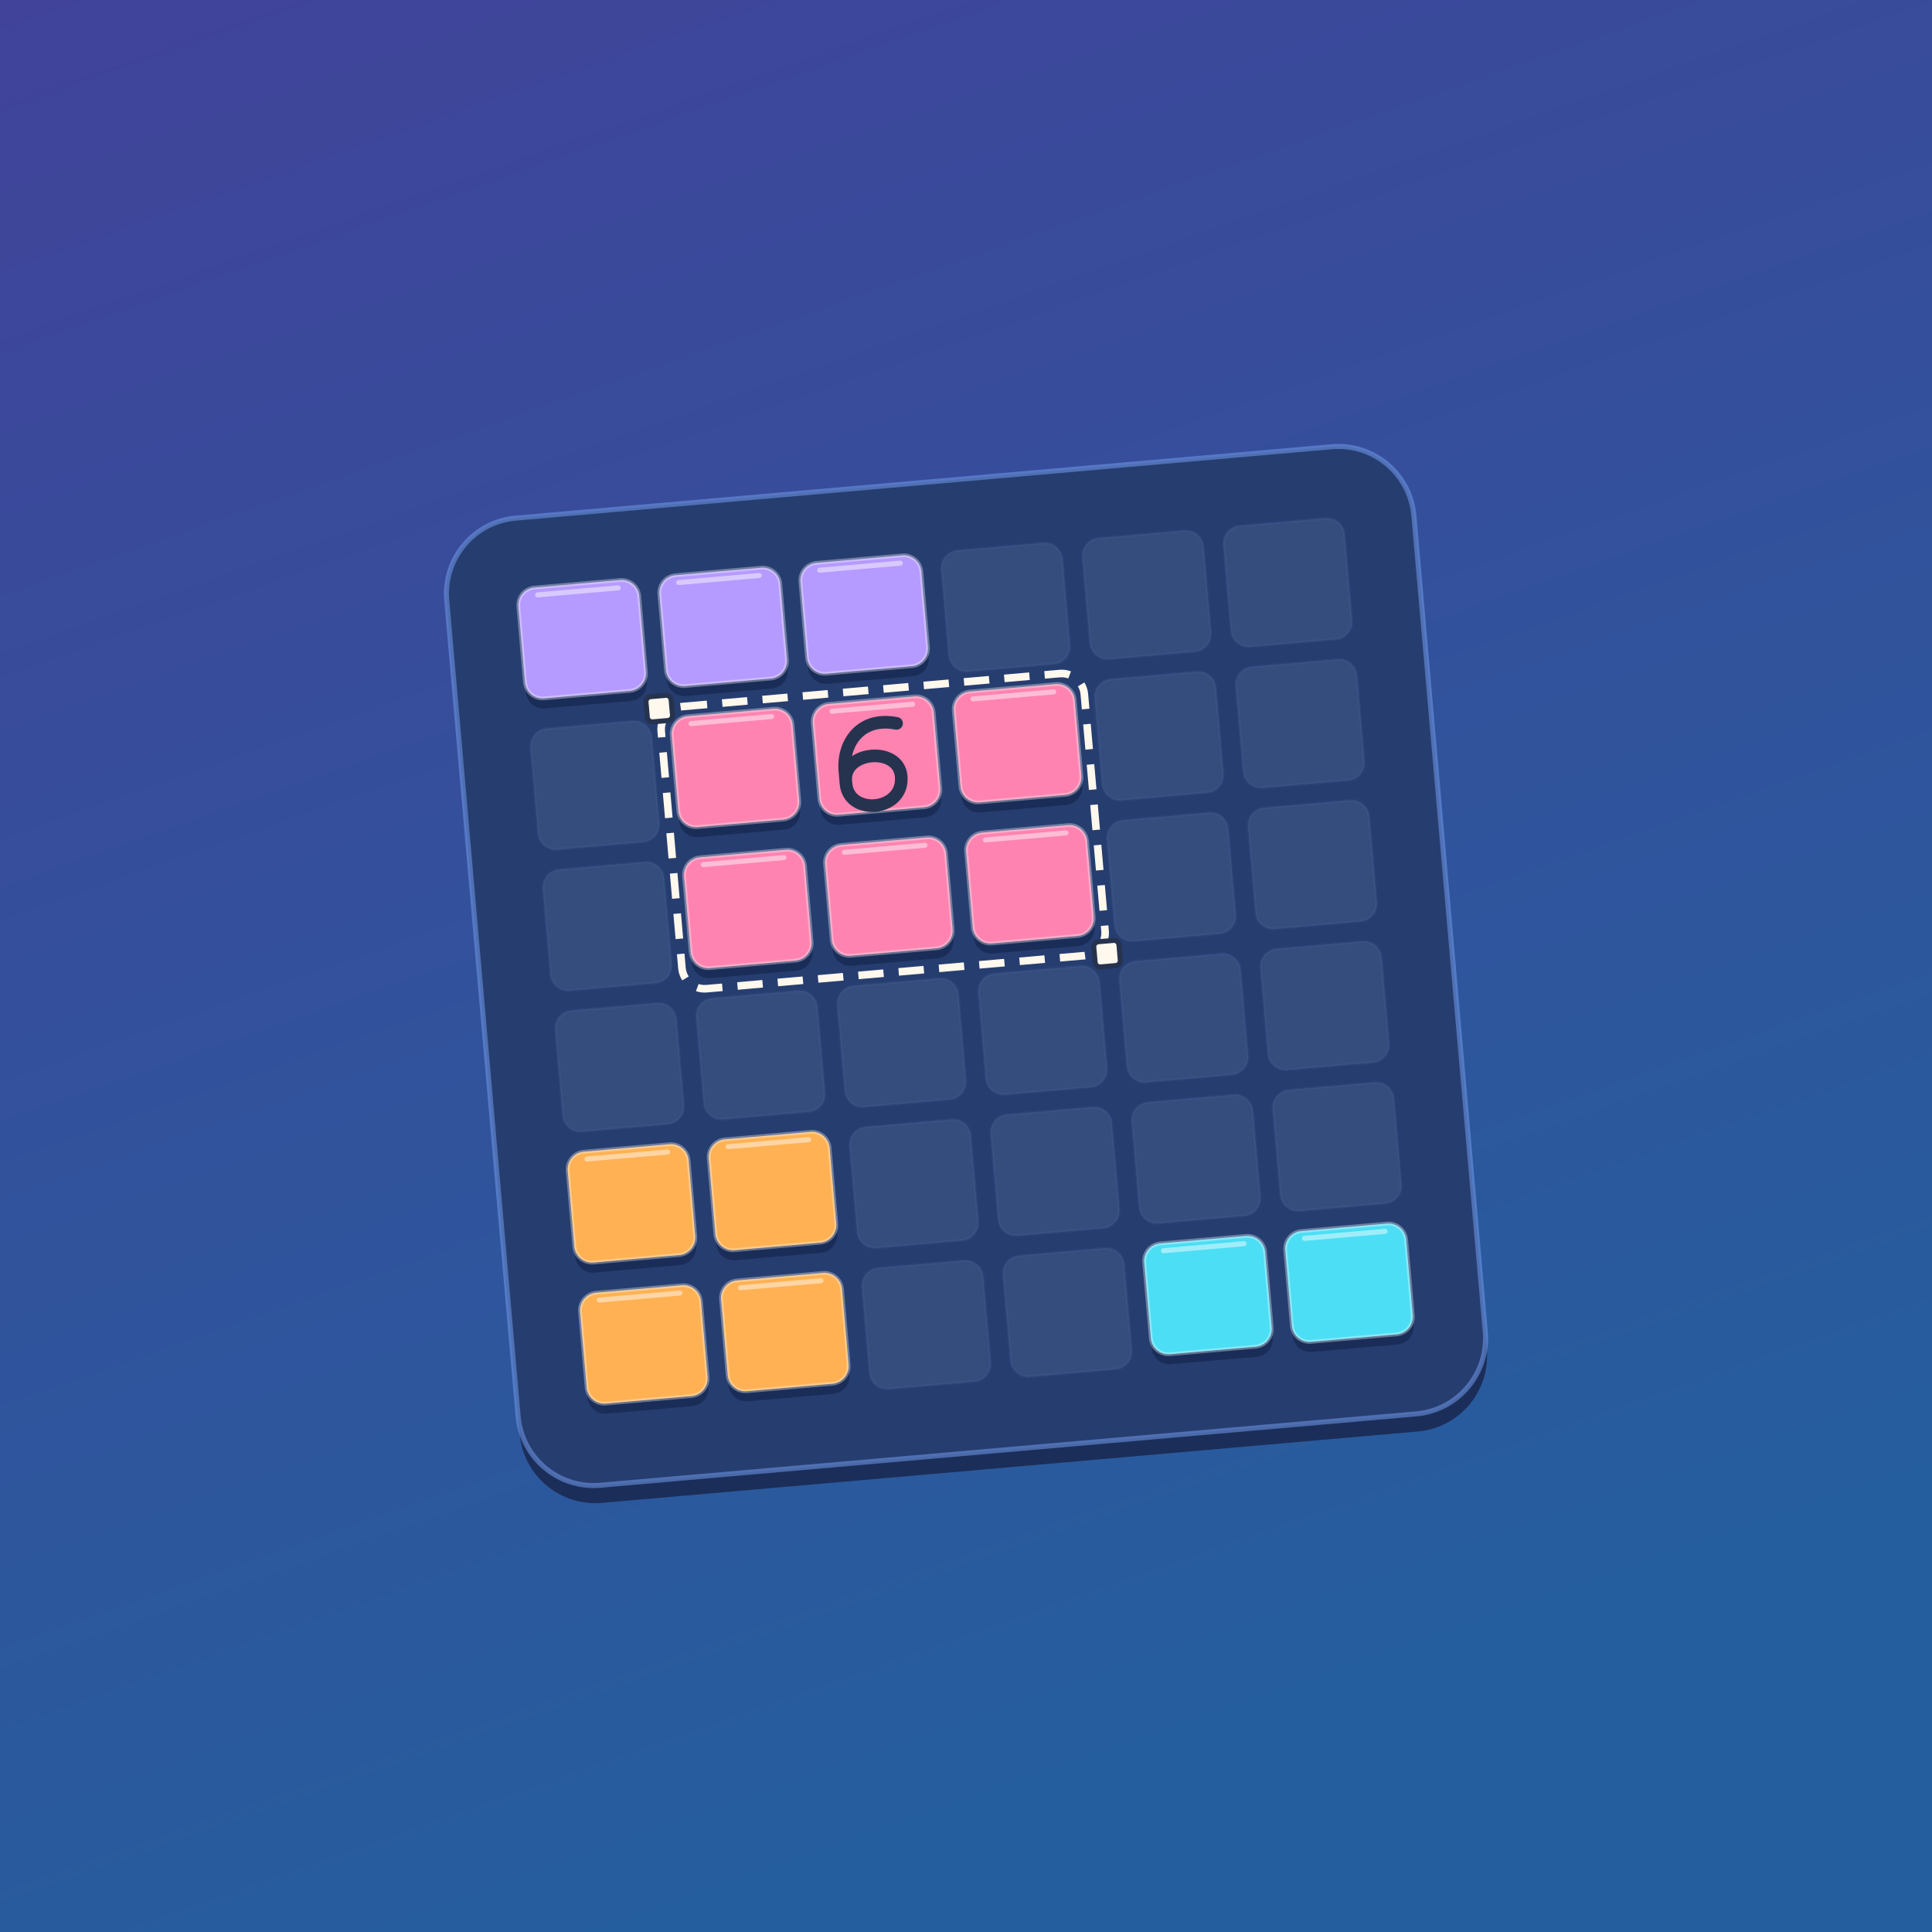
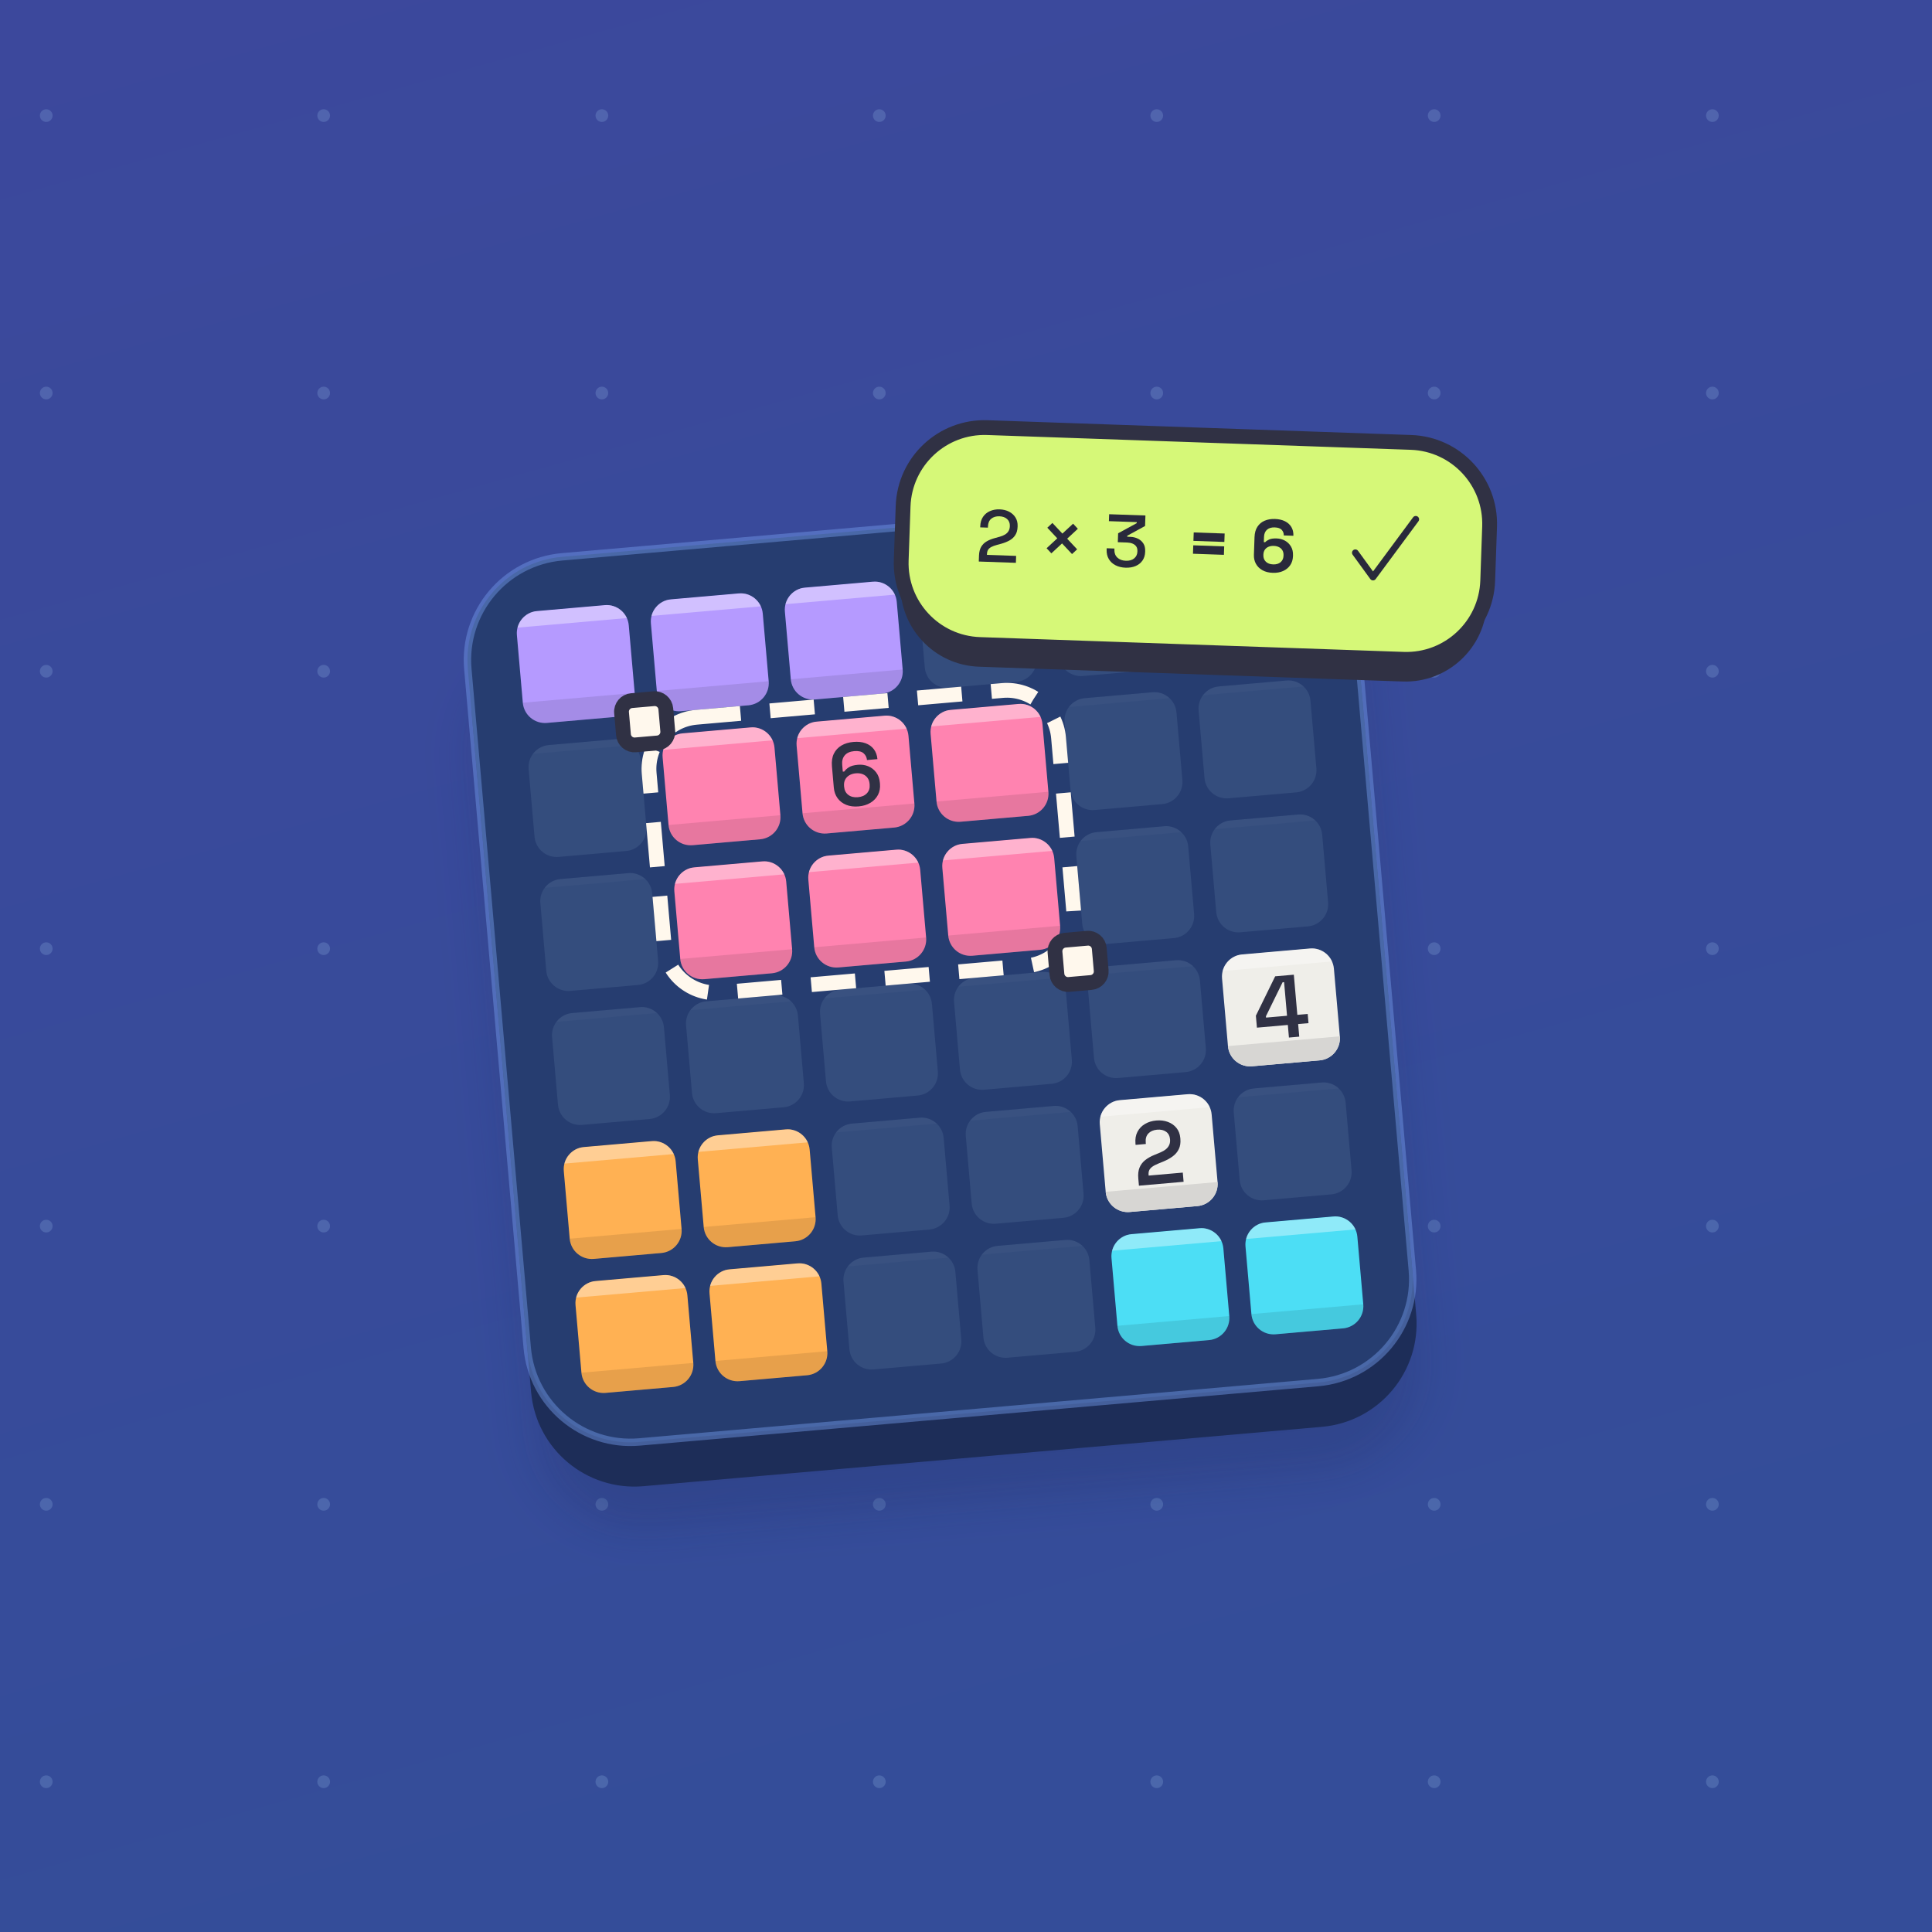
- <svg xmlns="http://www.w3.org/2000/svg" width="512" height="512" viewBox="0 0 512 512" role="img" aria-labelledby="title desc">
+ <svg xmlns="http://www.w3.org/2000/svg" width="512" height="512" viewBox="0 0 167 167" role="img" aria-labelledby="title desc">
  <defs>
-     <linearGradient id="blue" x2=".35" y2="1">
-       <stop stop-color="#41439a" />
-       <stop offset="1" stop-color="#255e9e" />
+     <linearGradient id="blue" x2=".28" y2="1">
+       <stop stop-color="#3c489c" />
+       <stop offset="1" stop-color="#344d99" />
    </linearGradient>
+     <pattern id="dots" width="24" height="24" patternUnits="userSpaceOnUse">
+       <circle cx="4" cy="10" r=".55" fill="#b2dbff" opacity=".18" />
+     </pattern>
+     <filter id="soft-shadow" x="-20%" y="-20%" width="140%" height="150%">
+       <feGaussianBlur stdDeviation="3" />
+     </filter>
+     <clipPath id="cell-0">
+       <rect x="27" y="31" width="15.167" height="15.167" rx="3" />
+     </clipPath>
+     <clipPath id="cell-1">
+       <rect x="45.167" y="31" width="15.167" height="15.167" rx="3" />
+     </clipPath>
+     <clipPath id="cell-2">
+       <rect x="63.333" y="31" width="15.167" height="15.167" rx="3" />
+     </clipPath>
+     <clipPath id="cell-3">
+       <rect x="81.5" y="31" width="15.167" height="15.167" rx="3" />
+     </clipPath>
+     <clipPath id="cell-4">
+       <rect x="99.667" y="31" width="15.167" height="15.167" rx="3" />
+     </clipPath>
+     <clipPath id="cell-5">
+       <rect x="117.833" y="31" width="15.167" height="15.167" rx="3" />
+     </clipPath>
+     <clipPath id="cell-6">
+       <rect x="27" y="49.167" width="15.167" height="15.167" rx="3" />
+     </clipPath>
+     <clipPath id="cell-7">
+       <rect x="45.167" y="49.167" width="15.167" height="15.167" rx="3" />
+     </clipPath>
+     <clipPath id="cell-8">
+       <rect x="63.333" y="49.167" width="15.167" height="15.167" rx="3" />
+     </clipPath>
+     <clipPath id="cell-9">
+       <rect x="81.5" y="49.167" width="15.167" height="15.167" rx="3" />
+     </clipPath>
+     <clipPath id="cell-10">
+       <rect x="99.667" y="49.167" width="15.167" height="15.167" rx="3" />
+     </clipPath>
+     <clipPath id="cell-11">
+       <rect x="117.833" y="49.167" width="15.167" height="15.167" rx="3" />
+     </clipPath>
+     <clipPath id="cell-12">
+       <rect x="27" y="67.333" width="15.167" height="15.167" rx="3" />
+     </clipPath>
+     <clipPath id="cell-13">
+       <rect x="45.167" y="67.333" width="15.167" height="15.167" rx="3" />
+     </clipPath>
+     <clipPath id="cell-14">
+       <rect x="63.333" y="67.333" width="15.167" height="15.167" rx="3" />
+     </clipPath>
+     <clipPath id="cell-15">
+       <rect x="81.5" y="67.333" width="15.167" height="15.167" rx="3" />
+     </clipPath>
+     <clipPath id="cell-16">
+       <rect x="99.667" y="67.333" width="15.167" height="15.167" rx="3" />
+     </clipPath>
+     <clipPath id="cell-17">
+       <rect x="117.833" y="67.333" width="15.167" height="15.167" rx="3" />
+     </clipPath>
+     <clipPath id="cell-18">
+       <rect x="27" y="85.5" width="15.167" height="15.167" rx="3" />
+     </clipPath>
+     <clipPath id="cell-19">
+       <rect x="45.167" y="85.5" width="15.167" height="15.167" rx="3" />
+     </clipPath>
+     <clipPath id="cell-20">
+       <rect x="63.333" y="85.5" width="15.167" height="15.167" rx="3" />
+     </clipPath>
+     <clipPath id="cell-21">
+       <rect x="81.5" y="85.5" width="15.167" height="15.167" rx="3" />
+     </clipPath>
+     <clipPath id="cell-22">
+       <rect x="99.667" y="85.5" width="15.167" height="15.167" rx="3" />
+     </clipPath>
+     <clipPath id="cell-23">
+       <rect x="117.833" y="85.5" width="15.167" height="15.167" rx="3" />
+     </clipPath>
+     <clipPath id="cell-24">
+       <rect x="27" y="103.667" width="15.167" height="15.167" rx="3" />
+     </clipPath>
+     <clipPath id="cell-25">
+       <rect x="45.167" y="103.667" width="15.167" height="15.167" rx="3" />
+     </clipPath>
+     <clipPath id="cell-26">
+       <rect x="63.333" y="103.667" width="15.167" height="15.167" rx="3" />
+     </clipPath>
+     <clipPath id="cell-27">
+       <rect x="81.5" y="103.667" width="15.167" height="15.167" rx="3" />
+     </clipPath>
+     <clipPath id="cell-28">
+       <rect x="99.667" y="103.667" width="15.167" height="15.167" rx="3" />
+     </clipPath>
+     <clipPath id="cell-29">
+       <rect x="117.833" y="103.667" width="15.167" height="15.167" rx="3" />
+     </clipPath>
+     <clipPath id="cell-30">
+       <rect x="27" y="121.833" width="15.167" height="15.167" rx="3" />
+     </clipPath>
+     <clipPath id="cell-31">
+       <rect x="45.167" y="121.833" width="15.167" height="15.167" rx="3" />
+     </clipPath>
+     <clipPath id="cell-32">
+       <rect x="63.333" y="121.833" width="15.167" height="15.167" rx="3" />
+     </clipPath>
+     <clipPath id="cell-33">
+       <rect x="81.5" y="121.833" width="15.167" height="15.167" rx="3" />
+     </clipPath>
+     <clipPath id="cell-34">
+       <rect x="99.667" y="121.833" width="15.167" height="15.167" rx="3" />
+     </clipPath>
+     <clipPath id="cell-35">
+       <rect x="117.833" y="121.833" width="15.167" height="15.167" rx="3" />
+     </clipPath>
  </defs>
-   <rect width="512" height="512" fill="url(#blue)" />
-   <g transform="translate(256 256) rotate(-5) scale(.67) translate(-256 -256)">
-     <rect x="64" y="71" width="384" height="384" rx="30" fill="#1b2e59" />
-     <rect x="64" y="64" width="384" height="384" rx="30" fill="#263d70" stroke="#7299e8" stroke-opacity=".55" stroke-width="2" />
-     <rect x="92" y="96" width="48" height="44" rx="7" fill="#142449" opacity=".62" />
-     <rect x="92" y="92" width="48" height="44" rx="7" fill="#b59aff" stroke="#ffffff55" stroke-width="1.5" />
-     <path d="M100 95h32" stroke="#ffffff77" stroke-width="2" stroke-linecap="round" />
-     <rect x="148" y="96" width="48" height="44" rx="7" fill="#142449" opacity=".62" />
-     <rect x="148" y="92" width="48" height="44" rx="7" fill="#b59aff" stroke="#ffffff55" stroke-width="1.5" />
-     <path d="M156 95h32" stroke="#ffffff77" stroke-width="2" stroke-linecap="round" />
-     <rect x="204" y="96" width="48" height="44" rx="7" fill="#142449" opacity=".62" />
-     <rect x="204" y="92" width="48" height="44" rx="7" fill="#b59aff" stroke="#ffffff55" stroke-width="1.5" />
-     <path d="M212 95h32" stroke="#ffffff77" stroke-width="2" stroke-linecap="round" />
-     <rect x="260" y="92" width="48" height="48" rx="7" fill="#344d7d" stroke="#aecaff0d" />
-     <rect x="316" y="92" width="48" height="48" rx="7" fill="#344d7d" stroke="#aecaff0d" />
-     <rect x="372" y="92" width="48" height="48" rx="7" fill="#344d7d" stroke="#aecaff0d" />
-     <rect x="92" y="148" width="48" height="48" rx="7" fill="#344d7d" stroke="#aecaff0d" />
-     <rect x="148" y="152" width="48" height="44" rx="7" fill="#142449" opacity=".62" />
-     <rect x="148" y="148" width="48" height="44" rx="7" fill="#ff83b0" stroke="#ffffff55" stroke-width="1.5" />
-     <path d="M156 151h32" stroke="#ffffff77" stroke-width="2" stroke-linecap="round" />
-     <rect x="204" y="152" width="48" height="44" rx="7" fill="#142449" opacity=".62" />
-     <rect x="204" y="148" width="48" height="44" rx="7" fill="#ff83b0" stroke="#ffffff55" stroke-width="1.5" />
-     <path d="M212 151h32" stroke="#ffffff77" stroke-width="2" stroke-linecap="round" />
-     <rect x="260" y="152" width="48" height="44" rx="7" fill="#142449" opacity=".62" />
-     <rect x="260" y="148" width="48" height="44" rx="7" fill="#ff83b0" stroke="#ffffff55" stroke-width="1.5" />
-     <path d="M268 151h32" stroke="#ffffff77" stroke-width="2" stroke-linecap="round" />
-     <rect x="316" y="148" width="48" height="48" rx="7" fill="#344d7d" stroke="#aecaff0d" />
-     <rect x="372" y="148" width="48" height="48" rx="7" fill="#344d7d" stroke="#aecaff0d" />
-     <rect x="92" y="204" width="48" height="48" rx="7" fill="#344d7d" stroke="#aecaff0d" />
-     <rect x="148" y="208" width="48" height="44" rx="7" fill="#142449" opacity=".62" />
-     <rect x="148" y="204" width="48" height="44" rx="7" fill="#ff83b0" stroke="#ffffff55" stroke-width="1.5" />
-     <path d="M156 207h32" stroke="#ffffff77" stroke-width="2" stroke-linecap="round" />
-     <rect x="204" y="208" width="48" height="44" rx="7" fill="#142449" opacity=".62" />
-     <rect x="204" y="204" width="48" height="44" rx="7" fill="#ff83b0" stroke="#ffffff55" stroke-width="1.5" />
-     <path d="M212 207h32" stroke="#ffffff77" stroke-width="2" stroke-linecap="round" />
-     <rect x="260" y="208" width="48" height="44" rx="7" fill="#142449" opacity=".62" />
-     <rect x="260" y="204" width="48" height="44" rx="7" fill="#ff83b0" stroke="#ffffff55" stroke-width="1.5" />
-     <path d="M268 207h32" stroke="#ffffff77" stroke-width="2" stroke-linecap="round" />
-     <rect x="316" y="204" width="48" height="48" rx="7" fill="#344d7d" stroke="#aecaff0d" />
-     <rect x="372" y="204" width="48" height="48" rx="7" fill="#344d7d" stroke="#aecaff0d" />
-     <rect x="92" y="260" width="48" height="48" rx="7" fill="#344d7d" stroke="#aecaff0d" />
-     <rect x="148" y="260" width="48" height="48" rx="7" fill="#344d7d" stroke="#aecaff0d" />
-     <rect x="204" y="260" width="48" height="48" rx="7" fill="#344d7d" stroke="#aecaff0d" />
-     <rect x="260" y="260" width="48" height="48" rx="7" fill="#344d7d" stroke="#aecaff0d" />
-     <rect x="316" y="260" width="48" height="48" rx="7" fill="#344d7d" stroke="#aecaff0d" />
-     <rect x="372" y="260" width="48" height="48" rx="7" fill="#344d7d" stroke="#aecaff0d" />
-     <rect x="92" y="320" width="48" height="44" rx="7" fill="#142449" opacity=".62" />
-     <rect x="92" y="316" width="48" height="44" rx="7" fill="#ffb153" stroke="#ffffff55" stroke-width="1.5" />
-     <path d="M100 319h32" stroke="#ffffff77" stroke-width="2" stroke-linecap="round" />
-     <rect x="148" y="320" width="48" height="44" rx="7" fill="#142449" opacity=".62" />
-     <rect x="148" y="316" width="48" height="44" rx="7" fill="#ffb153" stroke="#ffffff55" stroke-width="1.5" />
-     <path d="M156 319h32" stroke="#ffffff77" stroke-width="2" stroke-linecap="round" />
-     <rect x="204" y="316" width="48" height="48" rx="7" fill="#344d7d" stroke="#aecaff0d" />
-     <rect x="260" y="316" width="48" height="48" rx="7" fill="#344d7d" stroke="#aecaff0d" />
-     <rect x="316" y="316" width="48" height="48" rx="7" fill="#344d7d" stroke="#aecaff0d" />
-     <rect x="372" y="316" width="48" height="48" rx="7" fill="#344d7d" stroke="#aecaff0d" />
-     <rect x="92" y="376" width="48" height="44" rx="7" fill="#142449" opacity=".62" />
-     <rect x="92" y="372" width="48" height="44" rx="7" fill="#ffb153" stroke="#ffffff55" stroke-width="1.5" />
-     <path d="M100 375h32" stroke="#ffffff77" stroke-width="2" stroke-linecap="round" />
-     <rect x="148" y="376" width="48" height="44" rx="7" fill="#142449" opacity=".62" />
-     <rect x="148" y="372" width="48" height="44" rx="7" fill="#ffb153" stroke="#ffffff55" stroke-width="1.5" />
-     <path d="M156 375h32" stroke="#ffffff77" stroke-width="2" stroke-linecap="round" />
-     <rect x="204" y="372" width="48" height="48" rx="7" fill="#344d7d" stroke="#aecaff0d" />
-     <rect x="260" y="372" width="48" height="48" rx="7" fill="#344d7d" stroke="#aecaff0d" />
-     <rect x="316" y="376" width="48" height="44" rx="7" fill="#142449" opacity=".62" />
-     <rect x="316" y="372" width="48" height="44" rx="7" fill="#4cdef5" stroke="#ffffff55" stroke-width="1.5" />
-     <path d="M324 375h32" stroke="#ffffff77" stroke-width="2" stroke-linecap="round" />
-     <rect x="372" y="376" width="48" height="44" rx="7" fill="#142449" opacity=".62" />
-     <rect x="372" y="372" width="48" height="44" rx="7" fill="#4cdef5" stroke="#ffffff55" stroke-width="1.5" />
-     <path d="M380 375h32" stroke="#ffffff77" stroke-width="2" stroke-linecap="round" />
-     <path d="M237 158c-14-4-22 6-22 17v5c0 13 22 13 22-1 0-12-22-12-22 0" fill="none" stroke="#26334f" stroke-width="5" stroke-linecap="round" stroke-linejoin="round" />
-     <rect x="144" y="144" width="168" height="112" rx="9" fill="none" stroke="#fff8ed" stroke-width="3" stroke-dasharray="10 6" />
-     <g fill="#fff8ed" stroke="#26334f" stroke-width="2">
-       <rect x="139" y="139" width="10" height="10" rx="2" />
-       <rect x="307" y="251" width="10" height="10" rx="2" />
+   <g id="icon-background">
+     <rect width="167" height="167" fill="url(#blue)" />
+     <rect width="167" height="167" fill="url(#dots)" />
+   </g>
+   <g transform="translate(83.5 83.5) scale(0.64) translate(-83.5 -83.5)">
+     <g transform="rotate(-5 80 84)">
+       <rect x="20" y="36" width="120" height="120" rx="14" fill="#132351" opacity=".18" filter="url(#soft-shadow)" />
+       <rect x="20" y="30" width="120" height="120" rx="14" fill="#1d2d58" />
+       <rect x="20" y="24" width="120" height="120" rx="14" fill="#263d70" stroke="#7299e8" stroke-opacity=".467" stroke-width="1" />
+       <g clip-path="url(#cell-0)">
+         <rect x="27" y="31" width="15.167" height="15.167" fill="#b59aff" />
+         <rect x="27" y="31" width="15.167" height="2" fill="#fff" opacity="0.376" />
+         <rect x="27" y="43.167" width="15.167" height="3" fill="#000" opacity="0.094" />
+       </g>
+       <g clip-path="url(#cell-1)">
+         <rect x="45.167" y="31" width="15.167" height="15.167" fill="#b59aff" />
+         <rect x="45.167" y="31" width="15.167" height="2" fill="#fff" opacity="0.376" />
+         <rect x="45.167" y="43.167" width="15.167" height="3" fill="#000" opacity="0.094" />
+       </g>
+       <g clip-path="url(#cell-2)">
+         <rect x="63.333" y="31" width="15.167" height="15.167" fill="#b59aff" />
+         <rect x="63.333" y="31" width="15.167" height="2" fill="#fff" opacity="0.376" />
+         <rect x="63.333" y="43.167" width="15.167" height="3" fill="#000" opacity="0.094" />
+       </g>
+       <g clip-path="url(#cell-3)">
+         <rect x="81.5" y="31" width="15.167" height="15.167" fill="#344d7d" />
+         <rect x="81.5" y="31" width="15.167" height="1" fill="#fff" opacity="0.024" />
+       </g>
+       <g clip-path="url(#cell-4)">
+         <rect x="99.667" y="31" width="15.167" height="15.167" fill="#344d7d" />
+         <rect x="99.667" y="31" width="15.167" height="1" fill="#fff" opacity="0.024" />
+       </g>
+       <g clip-path="url(#cell-5)">
+         <rect x="117.833" y="31" width="15.167" height="15.167" fill="#344d7d" />
+         <rect x="117.833" y="31" width="15.167" height="1" fill="#fff" opacity="0.024" />
+       </g>
+       <g clip-path="url(#cell-6)">
+         <rect x="27" y="49.167" width="15.167" height="15.167" fill="#344d7d" />
+         <rect x="27" y="49.167" width="15.167" height="1" fill="#fff" opacity="0.024" />
+       </g>
+       <g clip-path="url(#cell-7)">
+         <rect x="45.167" y="49.167" width="15.167" height="15.167" fill="#ff83b0" />
+         <rect x="45.167" y="49.167" width="15.167" height="2" fill="#fff" opacity="0.376" />
+         <rect x="45.167" y="61.333" width="15.167" height="3" fill="#000" opacity="0.094" />
+       </g>
+       <g clip-path="url(#cell-8)">
+         <rect x="63.333" y="49.167" width="15.167" height="15.167" fill="#ff83b0" />
+         <rect x="63.333" y="49.167" width="15.167" height="2" fill="#fff" opacity="0.376" />
+         <rect x="63.333" y="61.333" width="15.167" height="3" fill="#000" opacity="0.094" />
+       </g>
+       <path d="M311.475 -14Q233.4 -14 175.012 15.65Q116.625 45.3 84.537 98.3Q52.45 151.3 52.45 221.175V461.575Q52.45 545 86.075 601.15Q119.7 657.3 179.238 685.65Q238.775 714 316.775 714Q394.6 714 451.313 687.65Q508.025 661.3 538.738 612.65Q569.45 564 569.45 497.575H451.349Q451.349 544.3 419.637 577.224Q387.925 610.149 316.775 610.149Q246.1 610.149 207.5 572.787Q168.901 535.425 168.901 469.4V391.275H185.851Q203.201 413.725 239.863 433.563Q276.525 453.4 345.45 453.4Q407.15 453.4 458.738 426.962Q510.325 400.525 542.063 350.675Q573.8 300.825 573.8 230.65V218.65Q573.8 149.3 540.888 96.888Q507.975 44.475 448.763 15.238Q389.55 -14 311.475 -14ZM313.125 89.851Q379.275 89.851 418.312 125.301Q457.349 160.75 457.349 220.475V228.475Q457.349 268.625 439.625 297.9Q421.9 327.174 389.562 343.487Q357.225 359.799 313.125 359.799Q269.85 359.799 237.1 343.487Q204.35 327.174 186.626 297.9Q168.901 268.625 168.901 228.475V220.475Q168.901 160.75 207.938 125.301Q246.975 89.851 313.125 89.851Z" transform="translate(67.21467 60.902) scale(0.012 -0.012)" fill="#303144" />
+       <g clip-path="url(#cell-9)">
+         <rect x="81.5" y="49.167" width="15.167" height="15.167" fill="#ff83b0" />
+         <rect x="81.5" y="49.167" width="15.167" height="2" fill="#fff" opacity="0.376" />
+         <rect x="81.5" y="61.333" width="15.167" height="3" fill="#000" opacity="0.094" />
+       </g>
+       <g clip-path="url(#cell-10)">
+         <rect x="99.667" y="49.167" width="15.167" height="15.167" fill="#344d7d" />
+         <rect x="99.667" y="49.167" width="15.167" height="1" fill="#fff" opacity="0.024" />
+       </g>
+       <g clip-path="url(#cell-11)">
+         <rect x="117.833" y="49.167" width="15.167" height="15.167" fill="#344d7d" />
+         <rect x="117.833" y="49.167" width="15.167" height="1" fill="#fff" opacity="0.024" />
+       </g>
+       <g clip-path="url(#cell-12)">
+         <rect x="27" y="67.333" width="15.167" height="15.167" fill="#344d7d" />
+         <rect x="27" y="67.333" width="15.167" height="1" fill="#fff" opacity="0.024" />
+       </g>
+       <g clip-path="url(#cell-13)">
+         <rect x="45.167" y="67.333" width="15.167" height="15.167" fill="#ff83b0" />
+         <rect x="45.167" y="67.333" width="15.167" height="2" fill="#fff" opacity="0.376" />
+         <rect x="45.167" y="79.5" width="15.167" height="3" fill="#000" opacity="0.094" />
+       </g>
+       <g clip-path="url(#cell-14)">
+         <rect x="63.333" y="67.333" width="15.167" height="15.167" fill="#ff83b0" />
+         <rect x="63.333" y="67.333" width="15.167" height="2" fill="#fff" opacity="0.376" />
+         <rect x="63.333" y="79.5" width="15.167" height="3" fill="#000" opacity="0.094" />
+       </g>
+       <g clip-path="url(#cell-15)">
+         <rect x="81.5" y="67.333" width="15.167" height="15.167" fill="#ff83b0" />
+         <rect x="81.5" y="67.333" width="15.167" height="2" fill="#fff" opacity="0.376" />
+         <rect x="81.5" y="79.5" width="15.167" height="3" fill="#000" opacity="0.094" />
+       </g>
+       <g clip-path="url(#cell-16)">
+         <rect x="99.667" y="67.333" width="15.167" height="15.167" fill="#344d7d" />
+         <rect x="99.667" y="67.333" width="15.167" height="1" fill="#fff" opacity="0.024" />
+       </g>
+       <g clip-path="url(#cell-17)">
+         <rect x="117.833" y="67.333" width="15.167" height="15.167" fill="#344d7d" />
+         <rect x="117.833" y="67.333" width="15.167" height="1" fill="#fff" opacity="0.024" />
+       </g>
+       <g clip-path="url(#cell-18)">
+         <rect x="27" y="85.5" width="15.167" height="15.167" fill="#344d7d" />
+         <rect x="27" y="85.5" width="15.167" height="1" fill="#fff" opacity="0.024" />
+       </g>
+       <g clip-path="url(#cell-19)">
+         <rect x="45.167" y="85.5" width="15.167" height="15.167" fill="#344d7d" />
+         <rect x="45.167" y="85.5" width="15.167" height="1" fill="#fff" opacity="0.024" />
+       </g>
+       <g clip-path="url(#cell-20)">
+         <rect x="63.333" y="85.5" width="15.167" height="15.167" fill="#344d7d" />
+         <rect x="63.333" y="85.5" width="15.167" height="1" fill="#fff" opacity="0.024" />
+       </g>
+       <g clip-path="url(#cell-21)">
+         <rect x="81.5" y="85.5" width="15.167" height="15.167" fill="#344d7d" />
+         <rect x="81.5" y="85.5" width="15.167" height="1" fill="#fff" opacity="0.024" />
+       </g>
+       <g clip-path="url(#cell-22)">
+         <rect x="99.667" y="85.5" width="15.167" height="15.167" fill="#344d7d" />
+         <rect x="99.667" y="85.5" width="15.167" height="1" fill="#fff" opacity="0.024" />
+       </g>
+       <g clip-path="url(#cell-23)">
+         <rect x="117.833" y="85.5" width="15.167" height="15.167" fill="#efeee9" />
+         <rect x="117.833" y="85.5" width="15.167" height="2" fill="#fff" opacity="0.376" />
+         <rect x="117.833" y="97.667" width="15.167" height="3" fill="#d7d6d3" opacity="1" />
+       </g>
+       <path d="M376.65 0V142.35H27.4V277.401L282.349 700H493.1V246.201H610.15V142.35H493.1V0ZM139.426 246.201H376.65V626.049H359.699L139.426 261.151Z" transform="translate(121.6187 97.23533) scale(0.012 -0.012)" fill="#303144" />
+       <g clip-path="url(#cell-24)">
+         <rect x="27" y="103.667" width="15.167" height="15.167" fill="#ffb153" />
+         <rect x="27" y="103.667" width="15.167" height="2" fill="#fff" opacity="0.376" />
+         <rect x="27" y="115.833" width="15.167" height="3" fill="#000" opacity="0.094" />
+       </g>
+       <g clip-path="url(#cell-25)">
+         <rect x="45.167" y="103.667" width="15.167" height="15.167" fill="#ffb153" />
+         <rect x="45.167" y="103.667" width="15.167" height="2" fill="#fff" opacity="0.376" />
+         <rect x="45.167" y="115.833" width="15.167" height="3" fill="#000" opacity="0.094" />
+       </g>
+       <g clip-path="url(#cell-26)">
+         <rect x="63.333" y="103.667" width="15.167" height="15.167" fill="#344d7d" />
+         <rect x="63.333" y="103.667" width="15.167" height="1" fill="#fff" opacity="0.024" />
+       </g>
+       <g clip-path="url(#cell-27)">
+         <rect x="81.5" y="103.667" width="15.167" height="15.167" fill="#344d7d" />
+         <rect x="81.5" y="103.667" width="15.167" height="1" fill="#fff" opacity="0.024" />
+       </g>
+       <g clip-path="url(#cell-28)">
+         <rect x="99.667" y="103.667" width="15.167" height="15.167" fill="#efeee9" />
+         <rect x="99.667" y="103.667" width="15.167" height="2" fill="#fff" opacity="0.376" />
+         <rect x="99.667" y="115.833" width="15.167" height="3" fill="#d7d6d3" opacity="1" />
+       </g>
+       <path d="M44.8 0V81.375Q44.8 154.725 69.325 202.35Q93.85 249.975 139.875 280.513Q185.9 311.05 251.9 331.05L315.925 351.175Q355.025 363.7 382.212 381.9Q409.399 400.1 424.212 426.675Q439.024 453.25 439.024 488.75V492.75Q439.024 546.775 402.137 578.462Q365.25 610.149 302.925 610.149Q240.55 610.149 201.988 576.374Q163.426 542.6 163.426 478V460.875H47.325V476.35Q47.325 552.35 80.975 605.262Q114.625 658.175 172.775 686.087Q230.925 714 302.925 714Q374.925 714 432.312 686.675Q489.7 659.35 522.587 610.2Q555.475 561.05 555.475 494.75V484.925Q555.475 417.75 528.15 371.775Q500.825 325.8 453.65 296.65Q406.475 267.5 345.6 248.15L284.05 229.025Q239.125 215.325 212.763 199.3Q186.4 183.275 175.063 162.675Q163.726 142.075 163.726 111.175V103.851H549.475V0Z" transform="translate(103.674 115.402) scale(0.012 -0.012)" fill="#303144" />
+       <g clip-path="url(#cell-29)">
+         <rect x="117.833" y="103.667" width="15.167" height="15.167" fill="#344d7d" />
+         <rect x="117.833" y="103.667" width="15.167" height="1" fill="#fff" opacity="0.024" />
+       </g>
+       <g clip-path="url(#cell-30)">
+         <rect x="27" y="121.833" width="15.167" height="15.167" fill="#ffb153" />
+         <rect x="27" y="121.833" width="15.167" height="2" fill="#fff" opacity="0.376" />
+         <rect x="27" y="134" width="15.167" height="3" fill="#000" opacity="0.094" />
+       </g>
+       <g clip-path="url(#cell-31)">
+         <rect x="45.167" y="121.833" width="15.167" height="15.167" fill="#ffb153" />
+         <rect x="45.167" y="121.833" width="15.167" height="2" fill="#fff" opacity="0.376" />
+         <rect x="45.167" y="134" width="15.167" height="3" fill="#000" opacity="0.094" />
+       </g>
+       <g clip-path="url(#cell-32)">
+         <rect x="63.333" y="121.833" width="15.167" height="15.167" fill="#344d7d" />
+         <rect x="63.333" y="121.833" width="15.167" height="1" fill="#fff" opacity="0.024" />
+       </g>
+       <g clip-path="url(#cell-33)">
+         <rect x="81.5" y="121.833" width="15.167" height="15.167" fill="#344d7d" />
+         <rect x="81.5" y="121.833" width="15.167" height="1" fill="#fff" opacity="0.024" />
+       </g>
+       <g clip-path="url(#cell-34)">
+         <rect x="99.667" y="121.833" width="15.167" height="15.167" fill="#4cdef5" />
+         <rect x="99.667" y="121.833" width="15.167" height="2" fill="#fff" opacity="0.376" />
+         <rect x="99.667" y="134" width="15.167" height="3" fill="#000" opacity="0.094" />
+       </g>
+       <g clip-path="url(#cell-35)">
+         <rect x="117.833" y="121.833" width="15.167" height="15.167" fill="#4cdef5" />
+         <rect x="117.833" y="121.833" width="15.167" height="2" fill="#fff" opacity="0.376" />
+         <rect x="117.833" y="134" width="15.167" height="3" fill="#000" opacity="0.094" />
+       </g>
+       <rect x="43.167" y="47.167" width="55.5" height="37.333" rx="7" fill="none" stroke="#fff8ed" stroke-width="2" stroke-dasharray="6 4" />
+       <g fill="#fff8ed" stroke="#303144" stroke-width="2">
+         <rect x="40.167" y="44.167" width="6" height="6" rx="1.5" />
+         <rect x="95.667" y="81.5" width="6" height="6" rx="1.5" />
+       </g>
+       <g transform="rotate(7 119.37 29.656)">
+         <rect x="79.74" y="18" width="79.26" height="29.312" rx="11" fill="#303144" />
+         <rect x="79.74" y="15" width="79.26" height="29.312" rx="11" fill="#d6f878" stroke="#303144" stroke-width="2" />
+         <path d="M47.6 0V78.75Q47.6 152.45 72.65 199.2Q97.699 245.951 144.249 275.526Q190.799 305.101 256.799 325.101L317.85 344.351Q359.049 357.401 388.424 376.301Q417.799 395.201 433.924 423.35Q450.048 451.5 450.048 490.5V494.5Q450.048 552.549 410.274 586.424Q370.499 620.299 304.85 620.299Q238.1 620.299 196.476 584.249Q154.851 548.199 154.851 478V461.75H50.65V476.7Q50.65 552.7 83.95 605.525Q117.25 658.35 175.05 686.175Q232.85 714 304.85 714Q376.85 714 433.625 686.85Q490.4 659.7 522.675 610.9Q554.95 562.1 554.95 496.5V486.85Q554.95 419.5 527.8 374.05Q500.65 328.6 453.3 299.8Q405.95 271 344.2 251.3L285.1 233.049Q238.25 218.65 209.525 202.1Q180.801 185.55 167.626 162.85Q154.451 140.15 154.451 104.351V93.701H548.95V0Z" transform="translate(89.74 33.116) scale(0.01 -0.01)" fill="#29293b" />
+         <path d="M170.35 144.65 103.699 211.301 243.049 350 103.699 488.699 170.35 555.35 310 416.651 449.65 555.35 516.301 488.699 376.951 350 516.301 211.301 449.65 144.65 310 283.699Z" transform="translate(98.27 33.116) scale(0.01 -0.01)" fill="#29293b" />
+         <path d="M303.65 -14Q226.75 -14 166.975 14.0Q107.2 42 73.4 94.85Q39.6 147.7 39.6 221.1V239.45H144.501V223.35Q144.501 157.201 188.401 118.451Q232.301 79.701 303.65 79.701Q376 79.701 415.874 115.951Q455.749 152.201 455.749 207.25V215.85Q455.749 254.85 436.774 279.049Q417.799 303.249 385.725 314.849Q353.65 326.449 314.05 326.449H187V446.85L433.298 592.398V606.299H56.9V700H547.3V557.998L311.802 418.35V404.45H355.101Q408.401 404.45 455.176 384.225Q501.951 364 531.301 323.1Q560.651 282.2 560.651 218.5V207.2Q560.651 140.25 528.7 90.45Q496.75 40.65 438.825 13.325Q380.9 -14 303.65 -14Z" transform="translate(107.02 33.116) scale(0.01 -0.01)" fill="#29293b" />
+         <path d="M101 380V494H519V380ZM101 206V320H519V206Z" transform="translate(118.08 33.116) scale(0.01 -0.01)" fill="#29293b" />
+         <path d="M312 -14Q232 -14 173.0 16.0Q114 46 82.0 99.0Q50 152 50 221V460Q50 545 84.5 601.5Q119 658 179.5 686.0Q240 714 318 714Q396 714 453.5 688.0Q511 662 542.5 613.0Q574 564 574 496H444Q444 538 415.0 569.0Q386 600 318 600Q251 600 214.5 565.0Q178 530 178 468V396H196Q213 416 248.0 434.0Q283 452 350 452Q411 452 462.5 426.0Q514 400 546.0 350.5Q578 301 578 231V219Q578 150 545.0 97.5Q512 45 452.0 15.5Q392 -14 312 -14ZM314 100Q377 100 413.5 133.0Q450 166 450 221V229Q450 266 433.5 293.0Q417 320 386.5 335.0Q356 350 314 350Q273 350 242.0 335.0Q211 320 194.5 293.0Q178 266 178 229V221Q178 166 214.5 133.0Q251 100 314 100Z" transform="translate(126.82 33.116) scale(0.01 -0.01)" fill="#29293b" />
+         <path d="m141 30.156 2.5 3.2 5.5-8" fill="none" stroke="#29293b" stroke-width=".9" stroke-linecap="round" stroke-linejoin="round" />
+       </g>
    </g>
  </g>
</svg>
